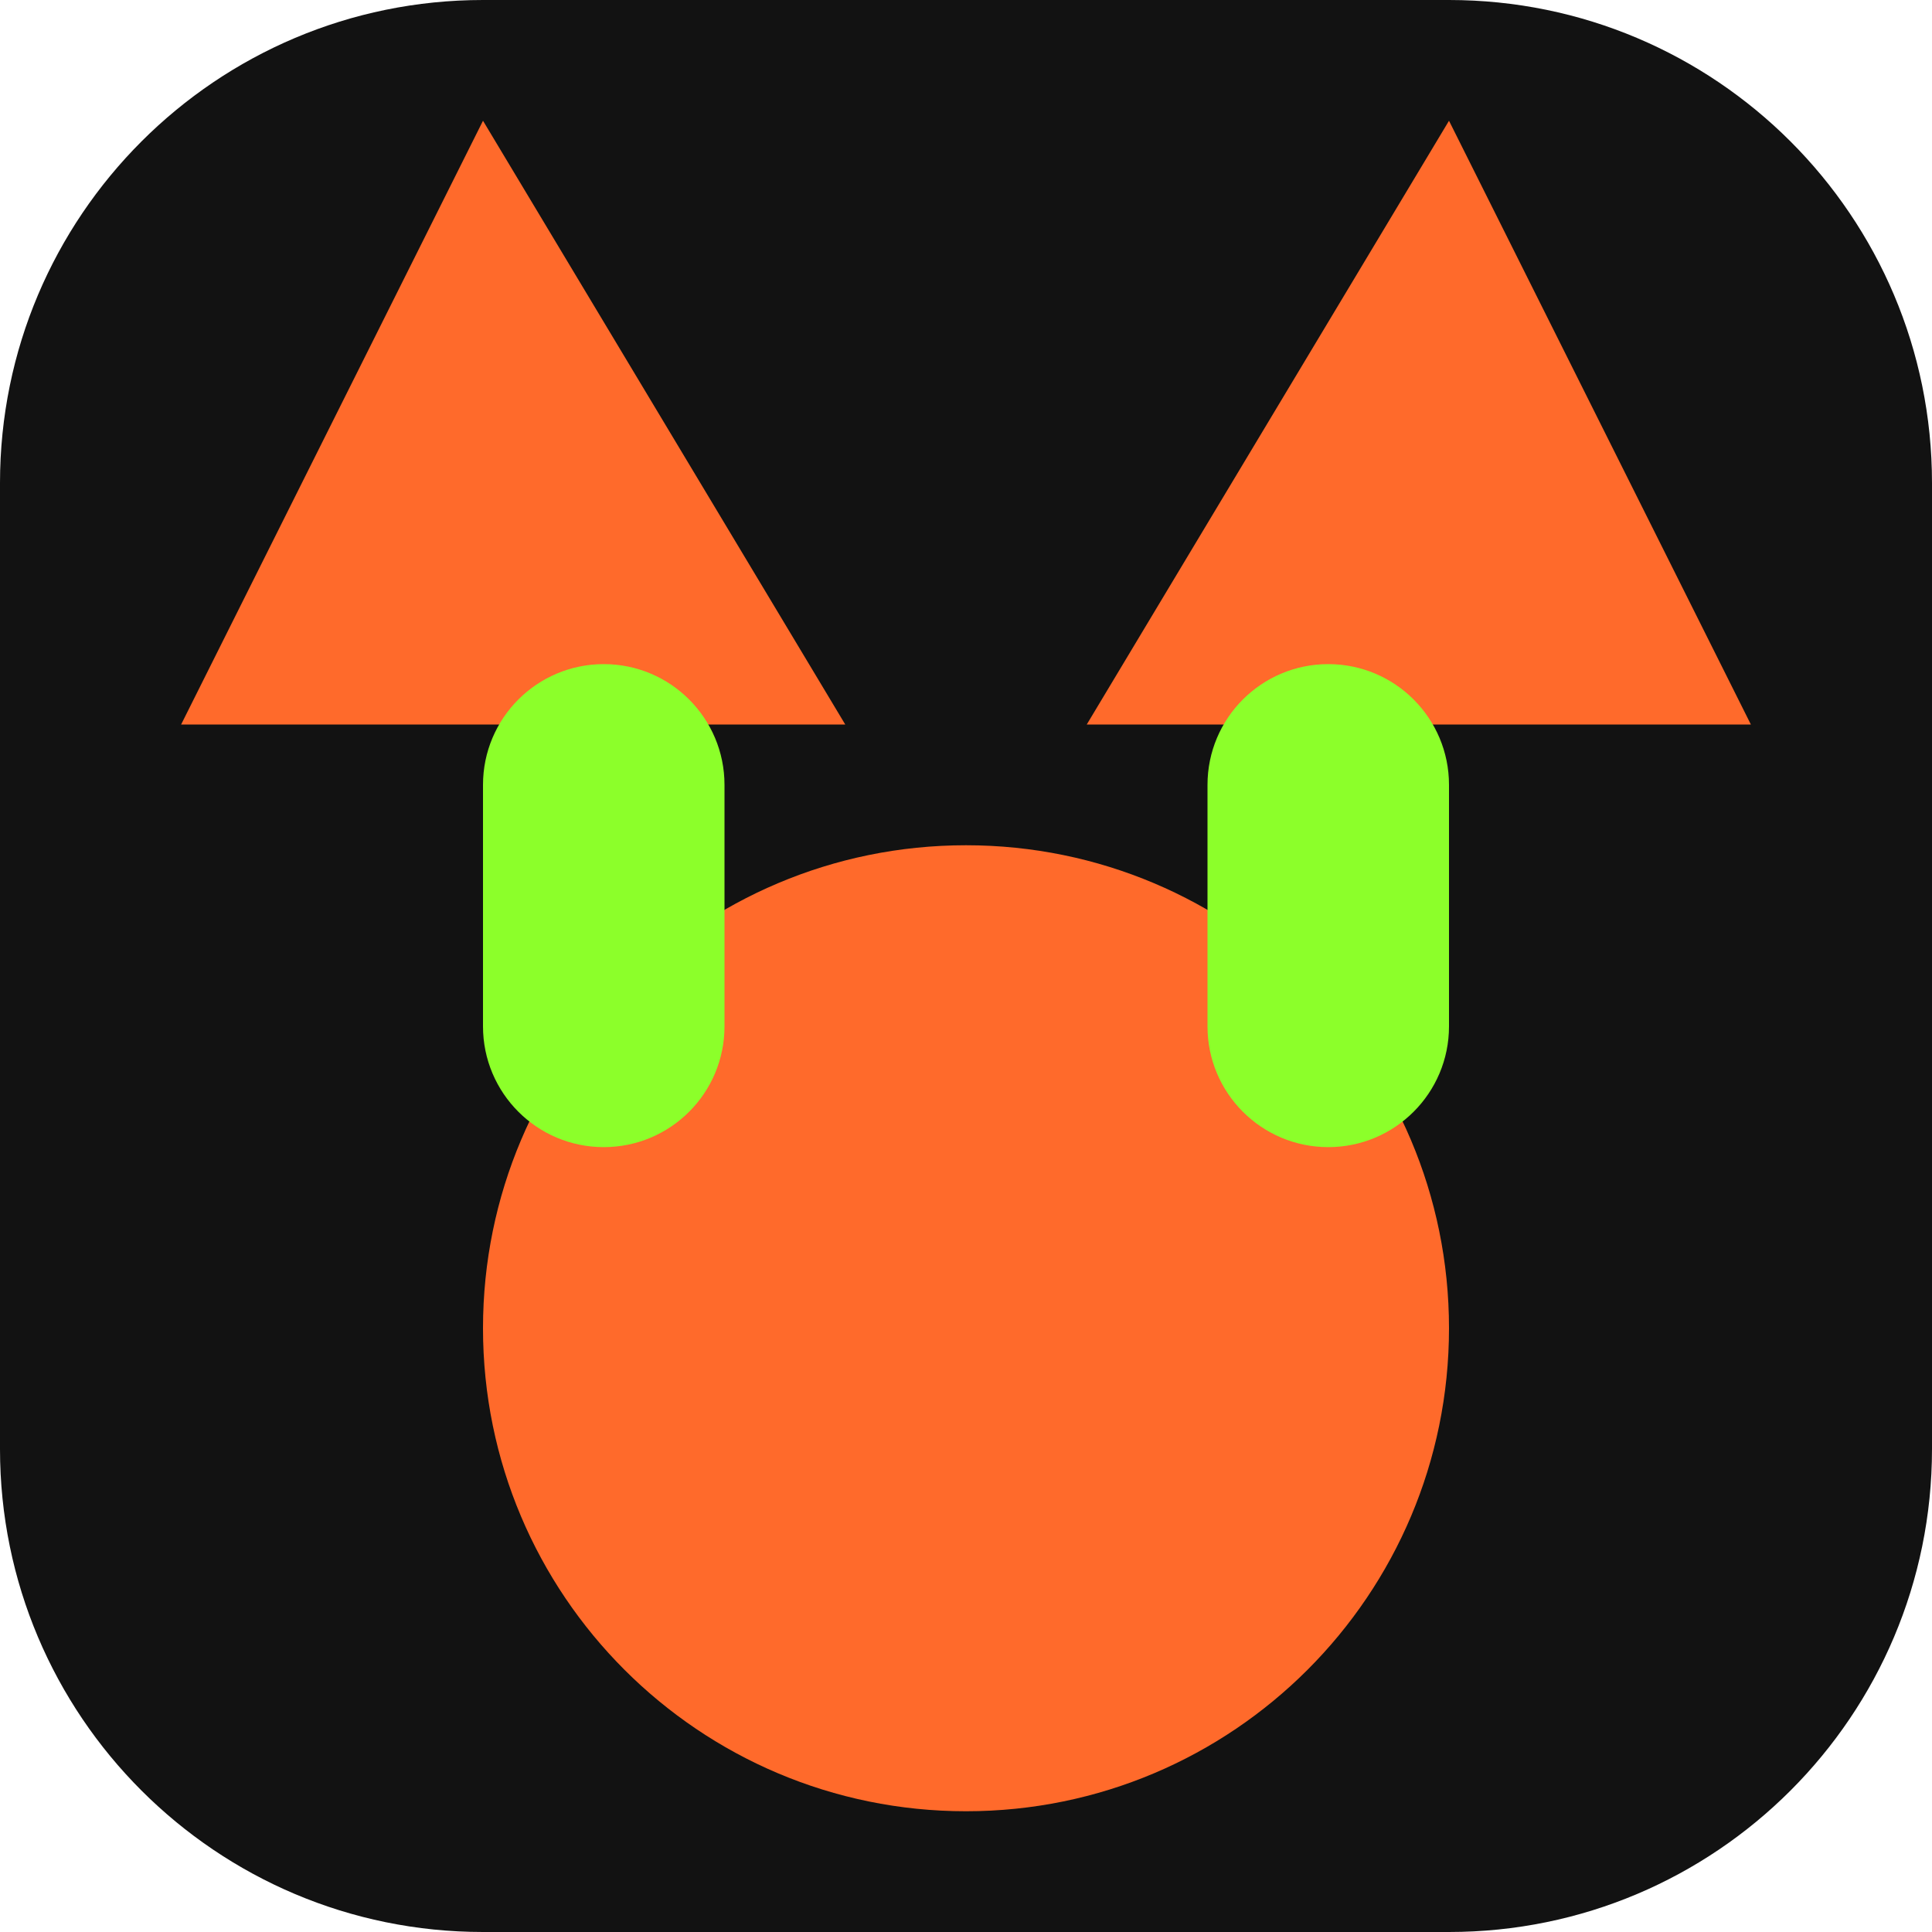
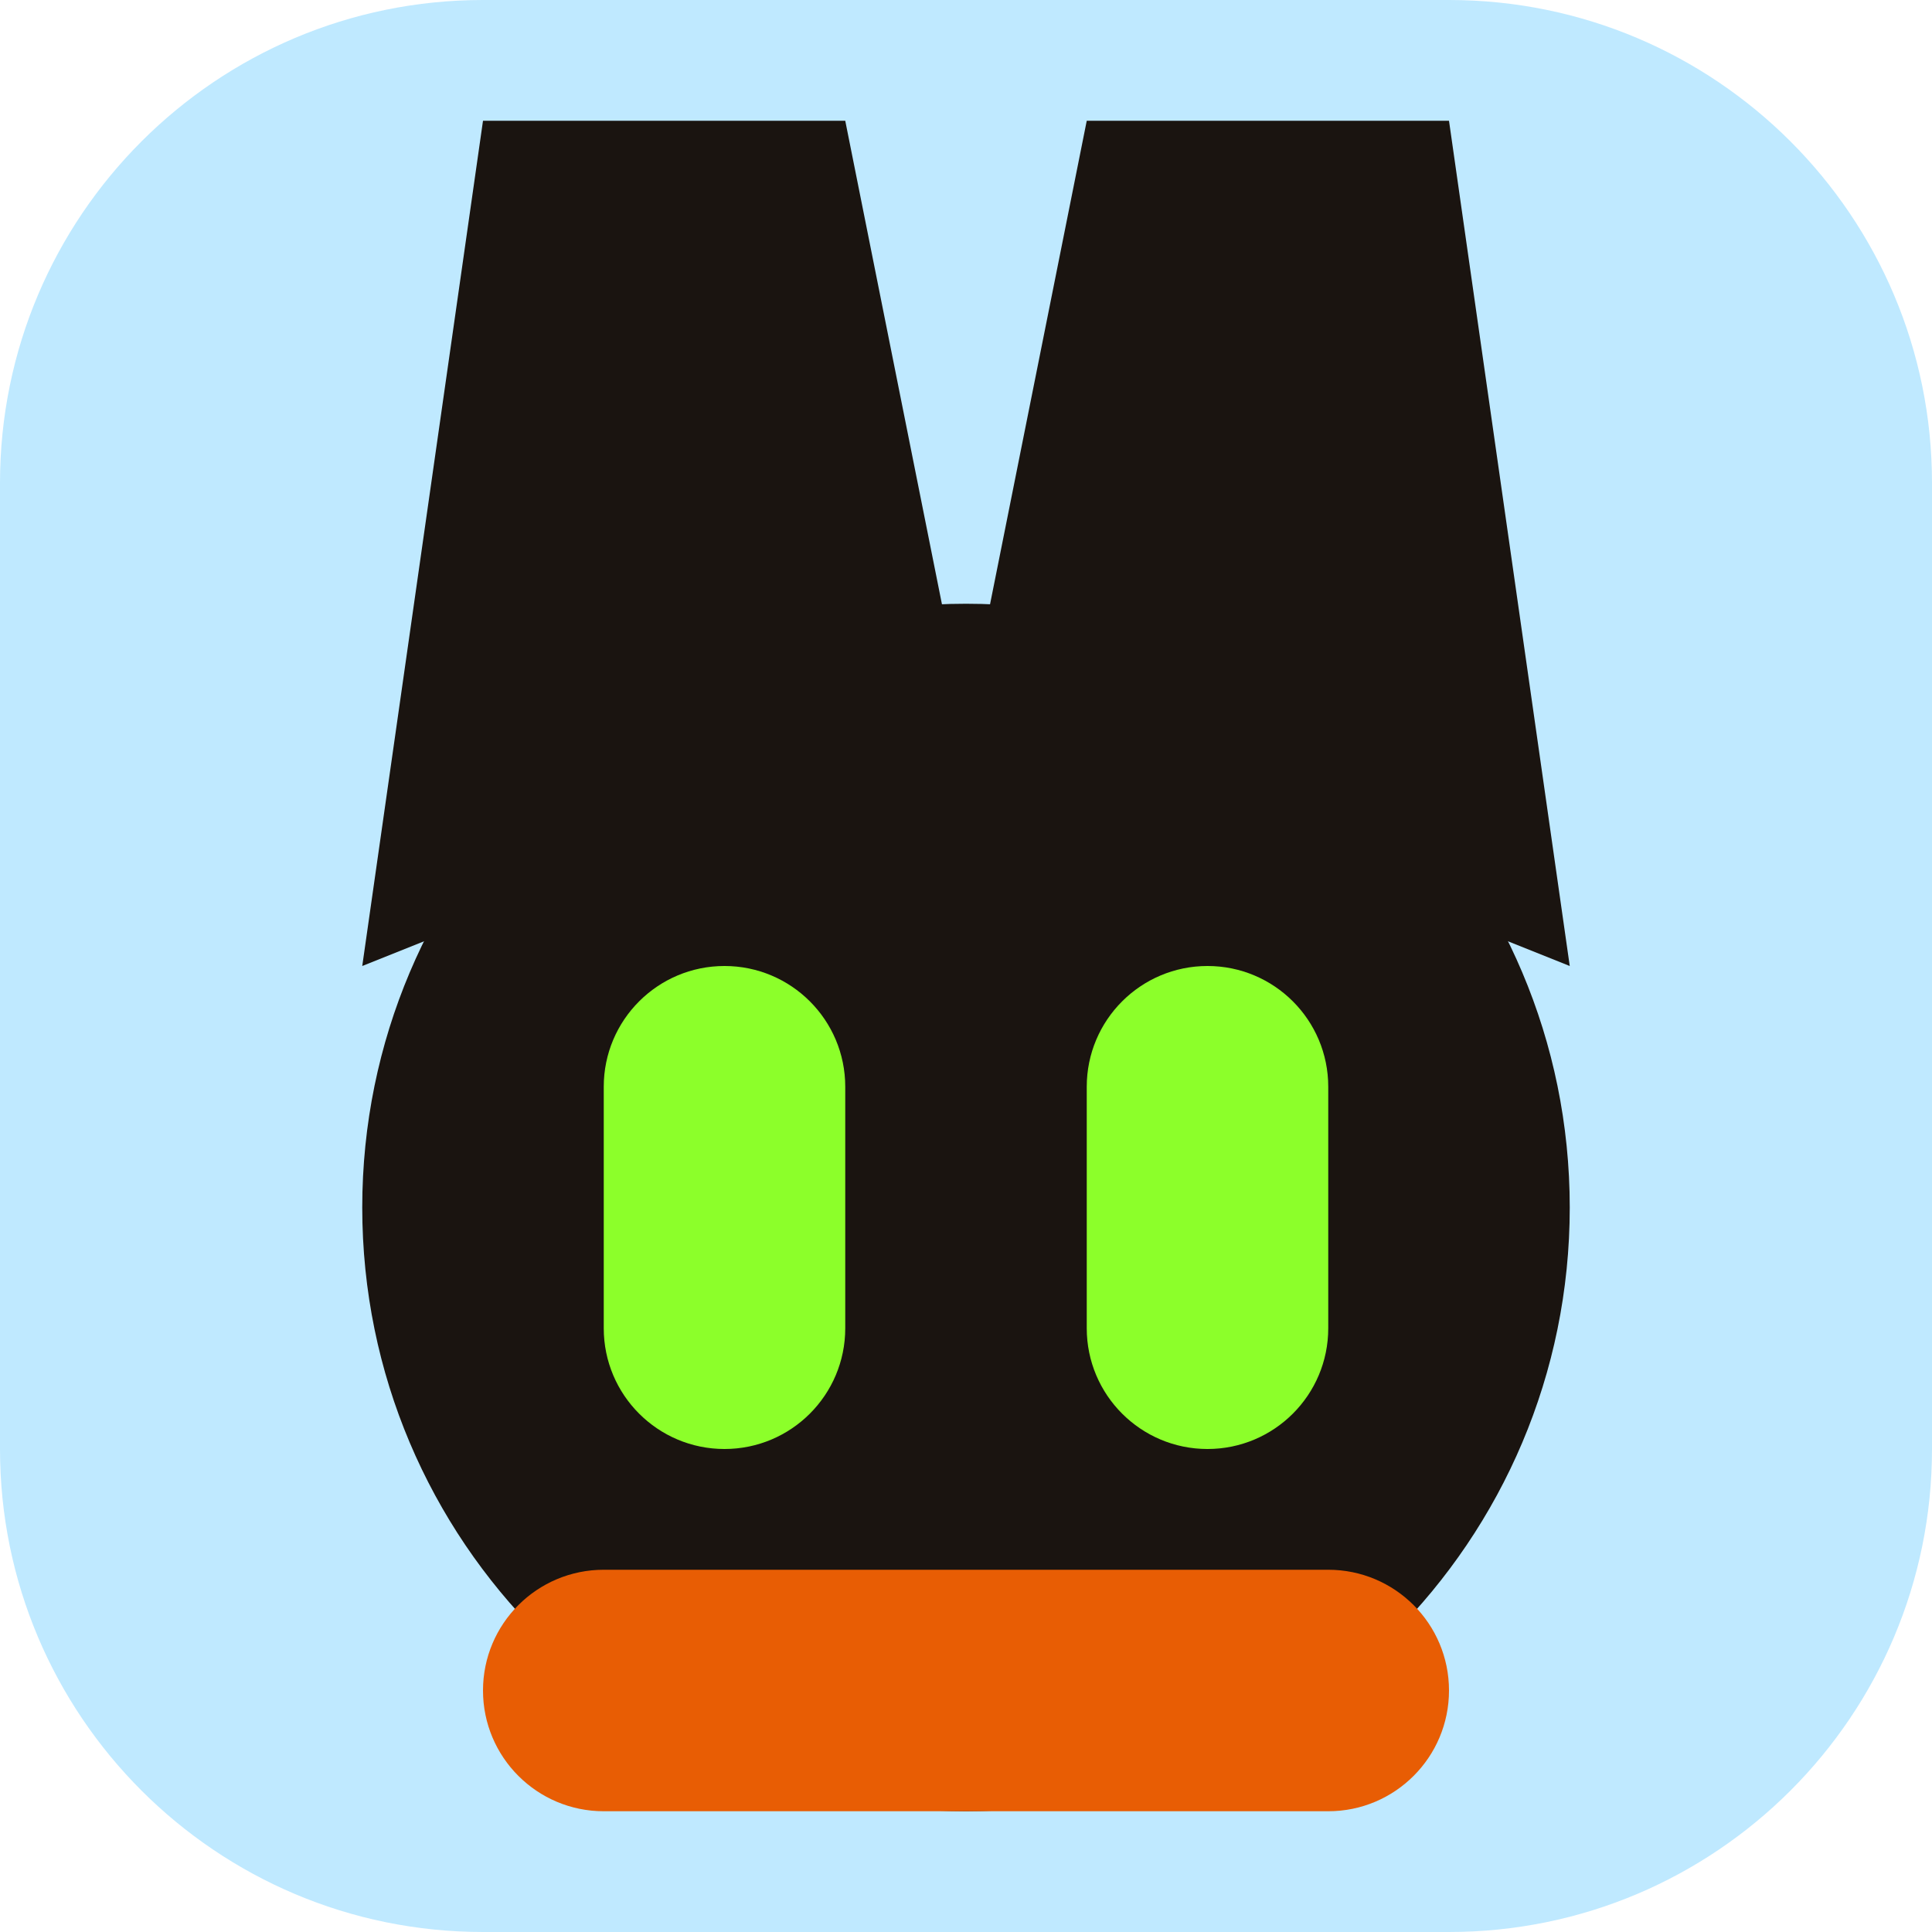
- <svg xmlns="http://www.w3.org/2000/svg" viewBox="0 0 32 32">
-   <rect width="32" height="32" rx="8" fill="#121212" />
-   <polygon points="3,12 8,2 14,12" fill="#FF6A2B" />
-   <polygon points="29,12 24,2 18,12" fill="#FF6A2B" />
-   <circle cx="16" cy="22" r="8" fill="#FF6A2B" />
-   <rect x="8" y="11" width="4" height="8" rx="2" fill="#8CFF2A" />
-   <rect x="20" y="11" width="4" height="8" rx="2" fill="#8CFF2A" />
+ <svg xmlns="http://www.w3.org/2000/svg" viewBox="0 0 16 16">
+   <rect width="16" height="16" rx="4" fill="#BFE9FF" />
+   <polygon points="3,8 4,1 7,1 8,6" fill="#1A1410" />
+   <polygon points="13,8 12,1 9,1 8,6" fill="#1A1410" />
+   <circle cx="8" cy="10" r="5" fill="#1A1410" />
+   <rect x="5" y="8" width="2" height="4" rx="1" fill="#8CFF2A" />
+   <rect x="9" y="8" width="2" height="4" rx="1" fill="#8CFF2A" />
+   <rect x="4" y="13" width="8" height="2" rx="1" fill="#E85D04" />
</svg>
